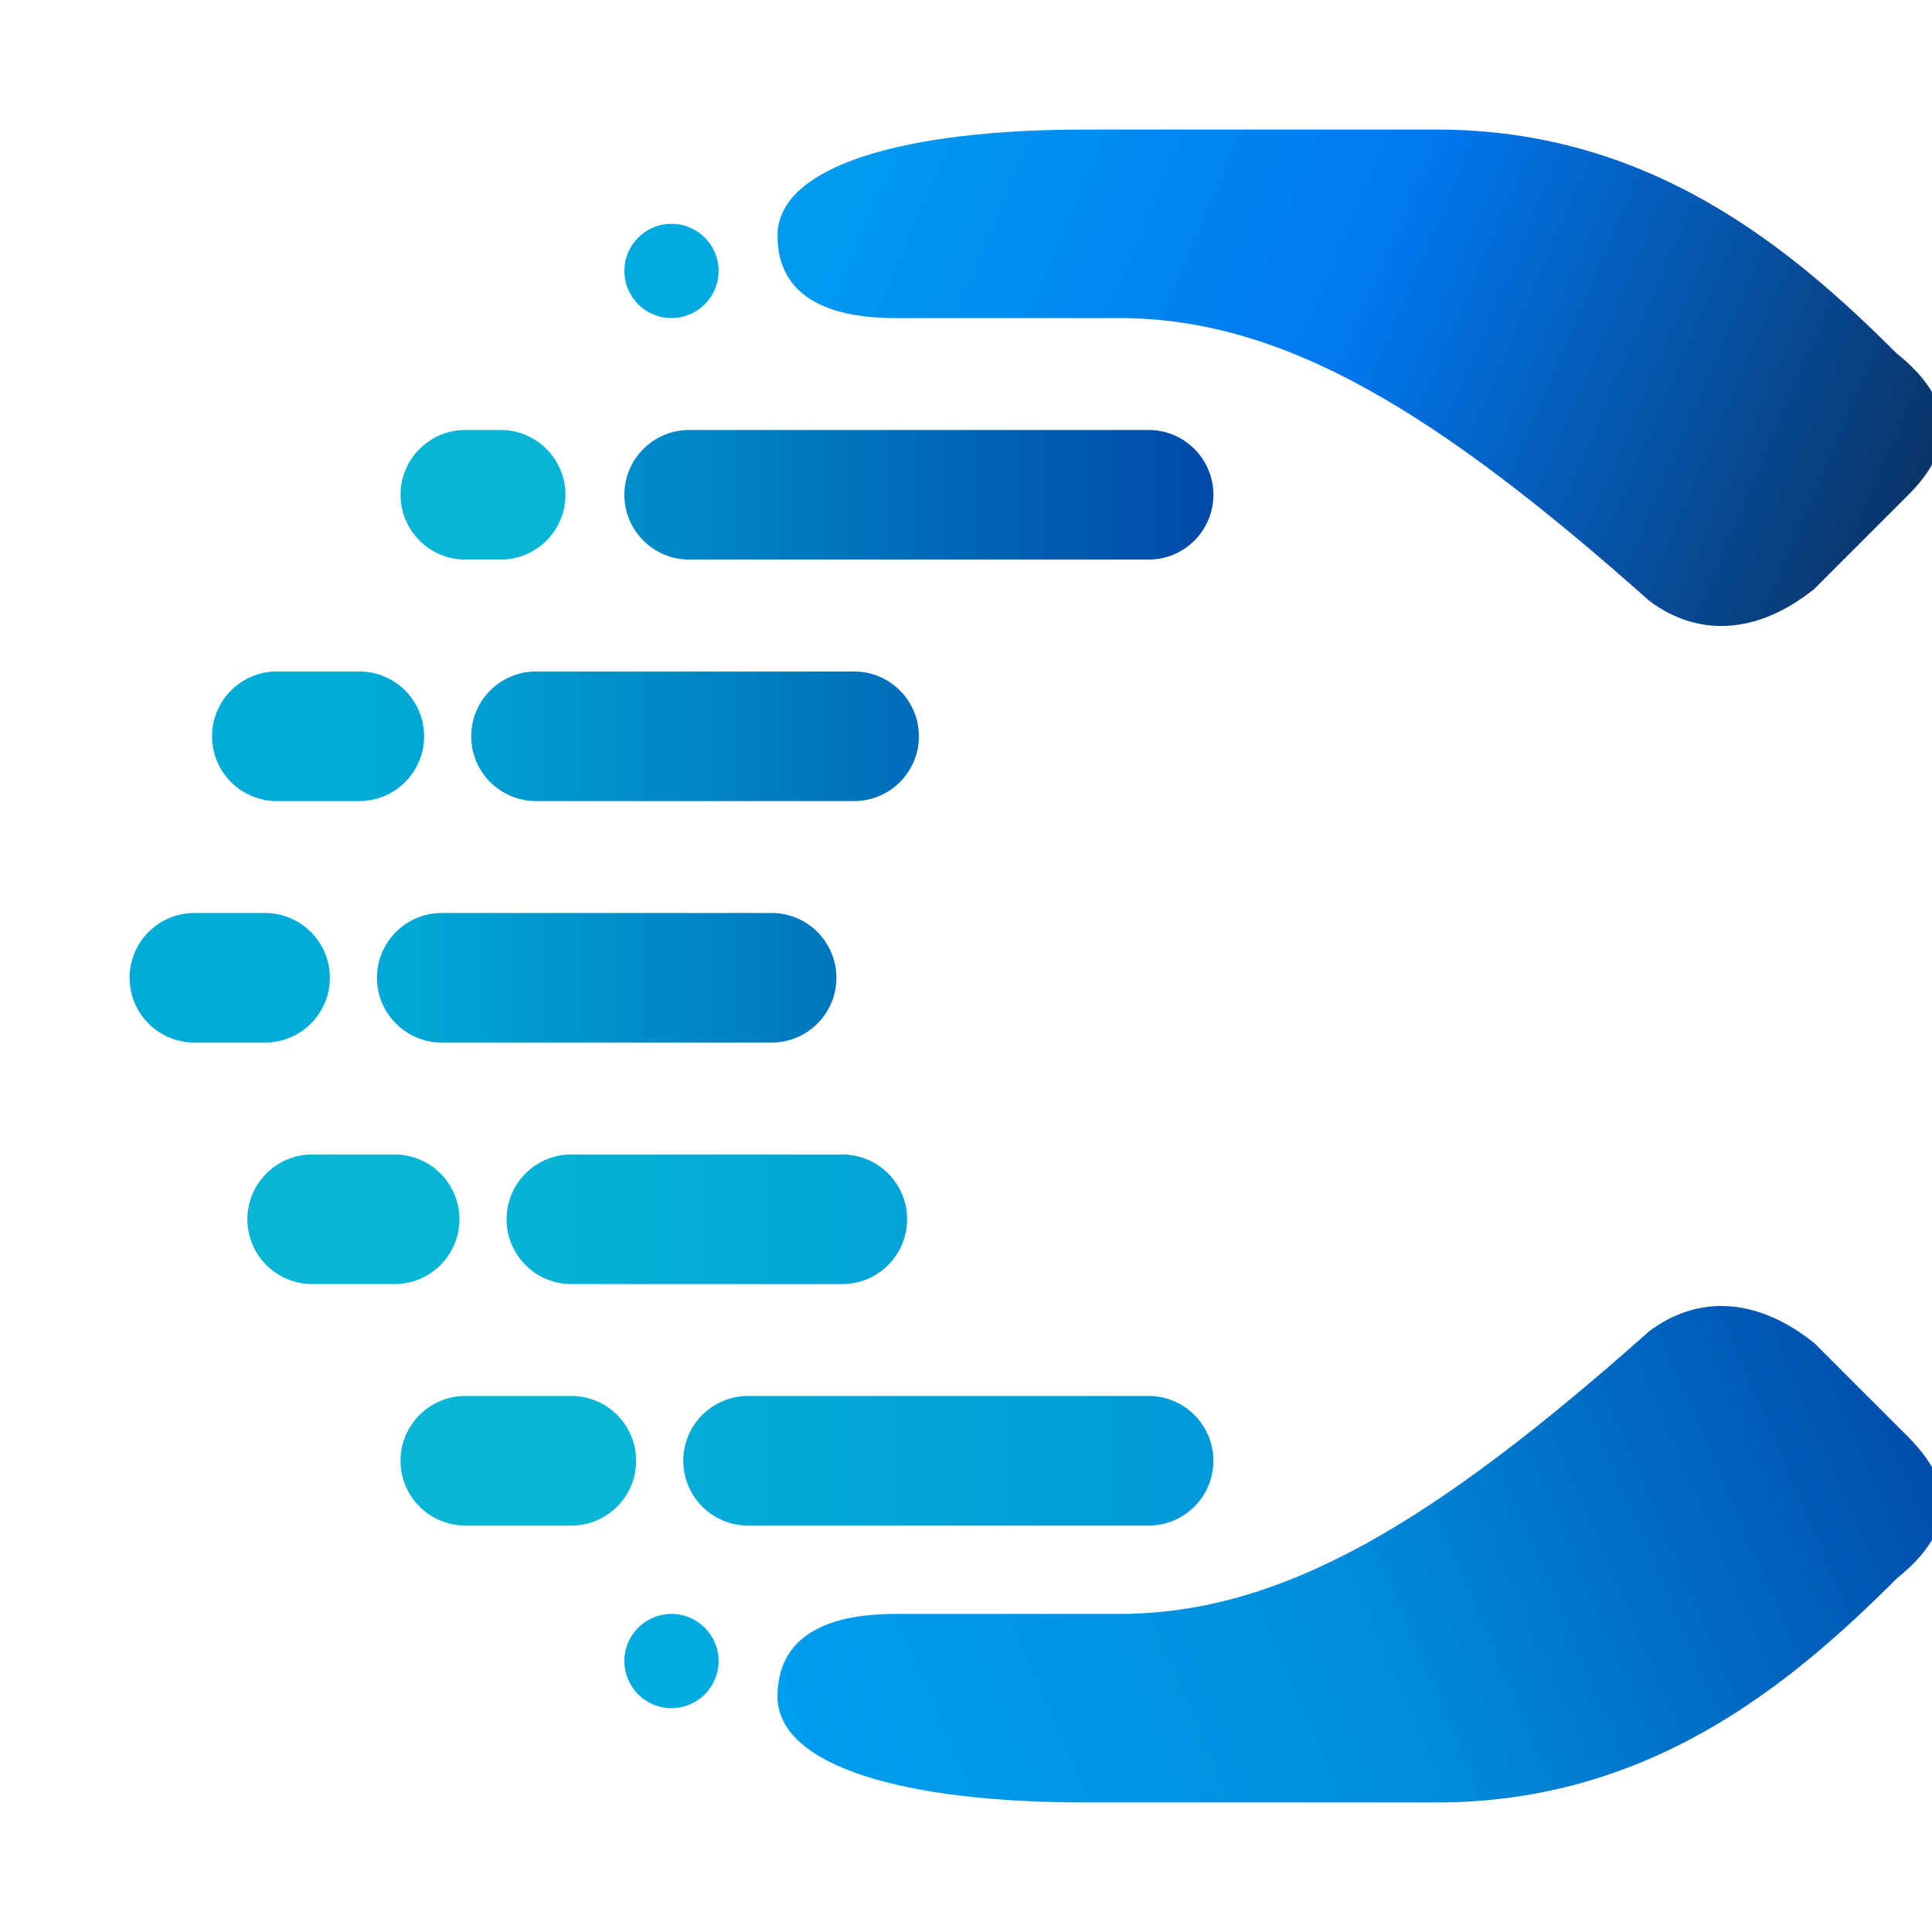
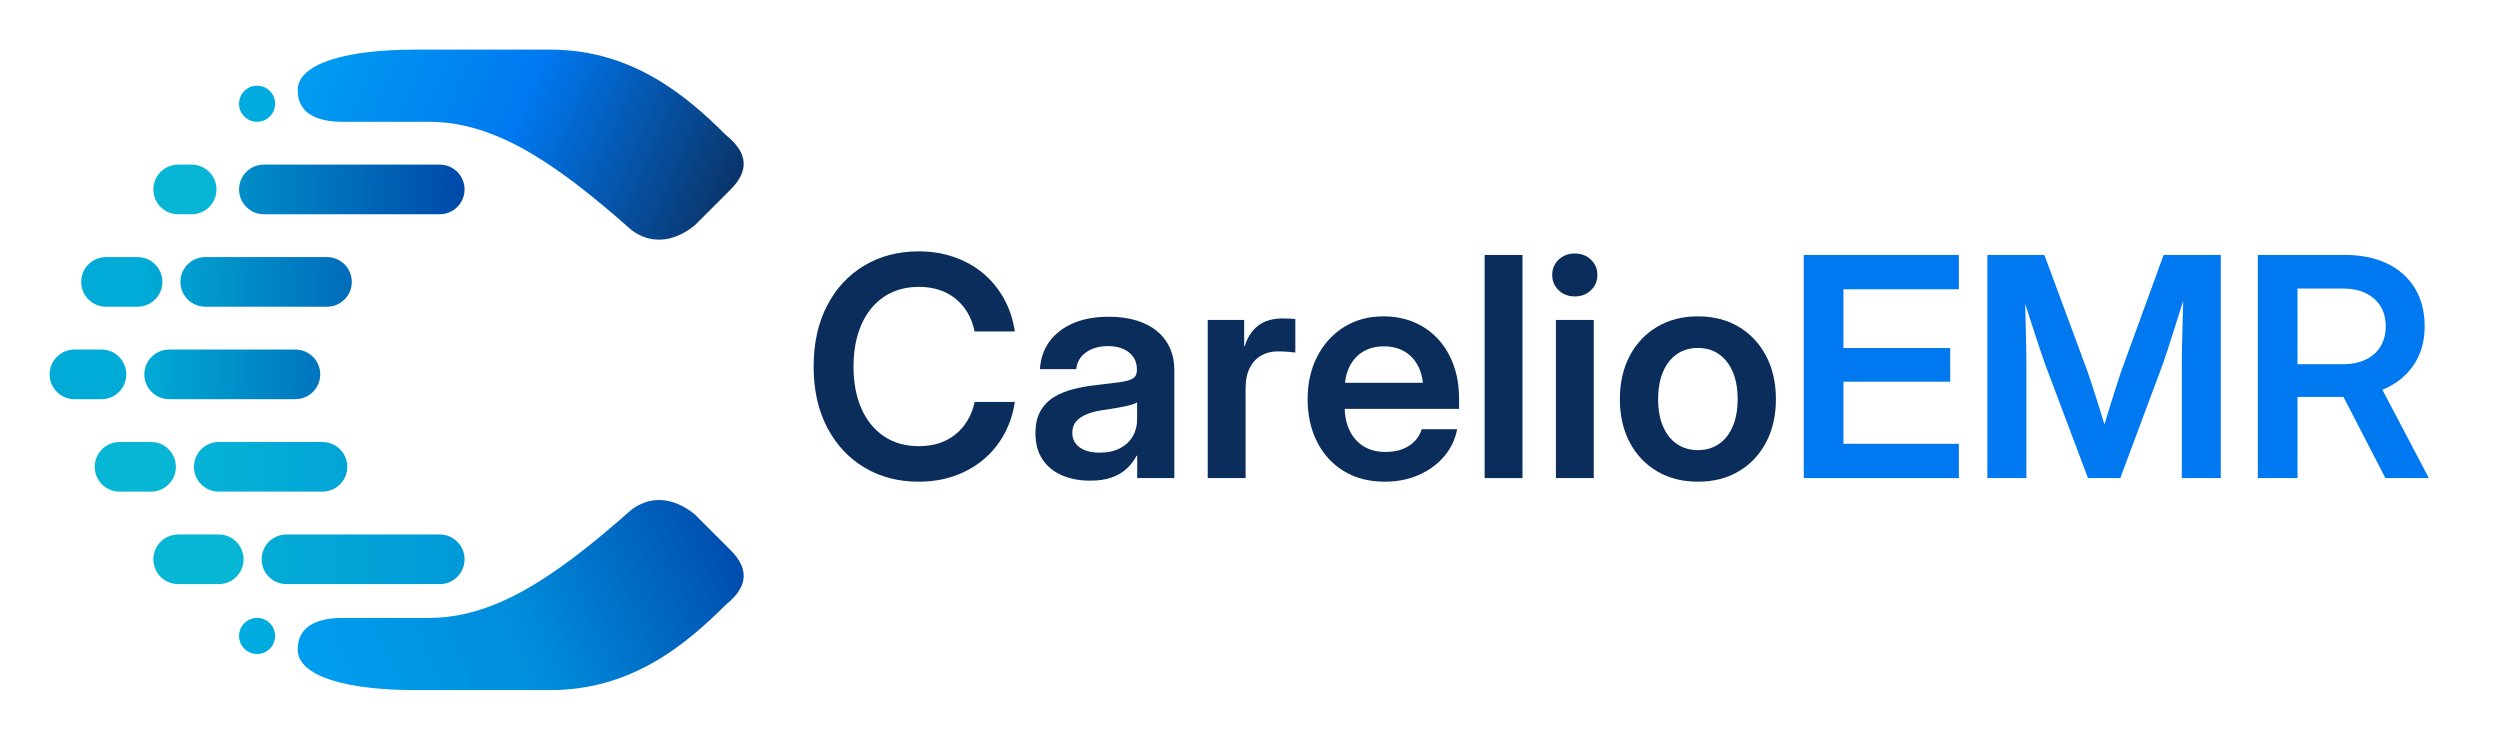
- <svg xmlns="http://www.w3.org/2000/svg" width="164" height="164" viewBox="0 0 164 164">
+ <svg xmlns="http://www.w3.org/2000/svg" width="554.279" height="164" viewBox="0 0 554.279 164">
  <defs>
    <linearGradient id="upper" gradientUnits="userSpaceOnUse" x1="55" y1="0" x2="153" y2="42">
      <stop stop-color="#009FF0" />
      <stop offset="0.48" stop-color="#0078F0" />
      <stop offset="1" stop-color="#0B2D5B" />
    </linearGradient>
    <linearGradient id="lower" gradientUnits="userSpaceOnUse" x1="55" y1="0" x2="153" y2="42">
      <stop stop-color="#009FF0" />
      <stop offset="0.48" stop-color="#008DDC" />
      <stop offset="1" stop-color="#0046A8" />
    </linearGradient>
    <linearGradient id="rowblue" gradientUnits="userSpaceOnUse" x1="20" y1="0" x2="94" y2="0">
      <stop stop-color="#00ACD7" />
      <stop offset="1" stop-color="#0046A8" />
    </linearGradient>
    <linearGradient id="rowteal" gradientUnits="userSpaceOnUse" x1="25" y1="0" x2="94" y2="0">
      <stop stop-color="#06B6D4" />
      <stop offset="1" stop-color="#0098D9" />
    </linearGradient>
  </defs>
  <g transform="translate(11 11)">
    <path d="M 65,16 C 59,16 55,14 55,9 C 55,3 66,0 81,0 L 111,0 C 129,0 141,10 150,19 C 155,23 155,27 151,31 L 143,39 C 138,43 133,43 129,40 C 111,24 98,16 84,16 Z" fill="url(#upper)" />
    <path d="M 65,16 C 59,16 55,14 55,9 C 55,3 66,0 81,0 L 111,0 C 129,0 141,10 150,19 C 155,23 155,27 151,31 L 143,39 C 138,43 133,43 129,40 C 111,24 98,16 84,16 Z" transform="translate(0 142) scale(1 -1)" fill="url(#lower)" />
    <rect x="23" y="25.5" width="14" height="11" rx="5.5" fill="#06B6D4" />
    <rect x="42" y="25.5" width="50" height="11" rx="5.5" fill="url(#rowblue)" />
    <rect x="7" y="46" width="18" height="11" rx="5.5" fill="url(#rowblue)" />
    <rect x="29" y="46" width="38" height="11" rx="5.5" fill="url(#rowblue)" />
    <rect x="0" y="66.5" width="17" height="11" rx="5.5" fill="url(#rowblue)" />
    <rect x="21" y="66.5" width="39" height="11" rx="5.5" fill="url(#rowblue)" />
    <rect x="10" y="87" width="18" height="11" rx="5.5" fill="url(#rowteal)" />
    <rect x="32" y="87" width="34" height="11" rx="5.5" fill="url(#rowteal)" />
    <rect x="23" y="107.5" width="20" height="11" rx="5.5" fill="#06B6D4" />
    <rect x="47" y="107.5" width="45" height="11" rx="5.5" fill="url(#rowteal)" />
    <circle cx="46" cy="12" r="4" fill="#00ACDF" />
    <circle cx="46" cy="130" r="4" fill="#00ACDF" />
  </g>
+   <g transform="translate(178 106) scale(1)">
+     <g fill="#0B2D5B">
+       <path transform="translate(0 0) scale(0.03320312 -0.03320312)" d="M773.6 -24Q568.68 -24 410.26 71.08Q251.84 166.16 161.921 338.94Q72.001 511.72 72.001 744Q72.001 978.28 161.601 1151.24Q251.2 1324.2 409.94 1419.1Q568.68 1514 773.6 1514Q899.96 1514 1008.76 1476.48Q1117.559 1438.96 1202.299 1368.68Q1287.039 1298.401 1341.939 1200.001Q1396.839 1101.601 1415.679 979.201H1147.083Q1132.322 1050.122 1099.262 1105.562Q1066.202 1161.002 1018.122 1199.282Q970.041 1237.563 908.901 1257.223Q847.76 1276.883 776.48 1276.883Q639.639 1276.883 541.659 1210.642Q443.678 1144.402 391.038 1024.741Q338.397 905.081 338.397 744Q338.397 583.919 390.858 464.759Q443.318 345.598 541.479 279.358Q639.639 213.117 776.48 213.117Q847.76 213.117 908.401 232.597Q969.041 252.077 1017.122 290.218Q1065.202 328.358 1098.582 383.298Q1131.962 438.238 1147.723 508.799H1415.679Q1397.119 387.039 1342.079 288.819Q1287.039 190.599 1202.119 120.64Q1117.199 50.68 1008.58 13.34Q899.96 -24 773.6 -24Z" />
+       <path transform="translate(49.27344 0) scale(0.03320312 -0.03320312)" d="M434.321 -17.08Q328.961 -17.08 246.681 18.2Q164.401 53.48 116.8 124.08Q69.2 194.68 69.2 299.68Q69.2 389.96 103.081 448.58Q136.961 507.2 195.021 542.22Q253.081 577.24 328.041 595.5Q403.001 613.76 484.161 622.32Q582.281 633.44 639.741 641.7Q697.201 649.96 721.881 666.68Q746.561 683.4 746.561 719.44V727.28Q746.561 772.681 723.561 807.281Q700.56 841.881 657.42 861.622Q614.28 881.362 553.599 881.362Q492.839 881.362 446.418 861.722Q399.998 842.081 372.798 807.461Q345.597 772.841 341.597 727.76H99.12Q105.56 833.04 162.36 911.42Q219.16 989.8 320.1 1033.62Q421.039 1077.44 559.359 1077.44Q662.158 1077.44 743.498 1052.62Q824.838 1027.8 881.298 981.08Q937.758 934.36 967.198 868.38Q996.637 802.4 996.637 720.08V0H748.721V149.28H744.721Q719.961 102.28 680.081 64.5Q640.201 26.72 580.221 4.82Q520.241 -17.08 434.321 -17.08ZM496.479 169.839Q578.52 169.839 634.7 199.779Q690.881 229.719 719.441 279.64Q748.001 329.56 748.001 390.64V505.361Q736.201 497.801 713.301 490.881Q690.401 483.961 658.92 477.541Q627.44 471.121 590.68 465.021Q553.919 458.921 515.039 453.281Q461.239 445.641 415.738 428.121Q370.238 410.601 342.718 380.32Q315.198 350.04 315.198 301.92Q315.198 260.839 337.558 231.099Q359.918 201.359 400.638 185.599Q441.359 169.839 496.479 169.839Z" />
+       <path transform="translate(86.0625 0) scale(0.03320312 -0.03320312)" d="M111.601 0V1056H354.957V880.64H358.237Q387.237 971.64 449.517 1018.94Q511.797 1066.24 614.397 1066.24Q639.557 1066.24 660.497 1064.96Q681.437 1063.68 696.477 1062.4V838.402Q682.517 840.322 648.617 843.202Q614.717 846.083 577.357 846.083Q517.917 846.083 469.357 818.723Q420.797 791.363 392.597 736.342Q364.397 681.322 364.397 598.162V0Z" />
+       <path transform="translate(109.8359 0) scale(0.03320312 -0.03320312)" d="M578.199 -24Q419.959 -24 304.16 46.82Q188.36 117.64 125.5 242.32Q62.64 367 62.64 526.72Q62.64 688.08 127.24 812.9Q191.84 937.72 305.78 1008.86Q419.72 1080 567.639 1080Q681.959 1080 774.959 1040.18Q867.959 1000.36 934.919 926.9Q1001.878 853.44 1037.898 752.84Q1073.918 652.24 1073.918 530.68V462.081H162.72V636.16H947.599L834.641 589.479Q834.641 678.76 802.441 743.861Q770.241 808.961 711.4 844.362Q652.56 879.762 571.599 879.762Q491.639 879.762 432.938 844.362Q374.238 808.961 342.037 743.861Q309.837 678.76 309.837 589.479V479.681Q309.837 389.04 341.937 320.16Q374.038 251.279 435.418 212.959Q496.798 174.638 583.959 174.638Q647.44 174.638 696.34 193.638Q745.24 212.639 777.88 246.899Q810.521 281.159 824.721 326.44H1060.958Q1041.318 222.92 973.638 144.08Q905.958 65.24 803.899 20.62Q701.839 -24 578.199 -24Z" />
+       <path transform="translate(147.4551 0) scale(0.03320312 -0.03320312)" d="M364.397 1490V0H111.601V1490Z" />
+       <path transform="translate(163.2598 0) scale(0.03320312 -0.03320312)" d="M111.601 0V1056H364.397V0ZM237.639 1213.042Q173.08 1213.042 129.9 1254.379Q86.72 1295.715 86.72 1356.682Q86.72 1417.72 129.9 1458.74Q173.08 1499.76 237.173 1499.76Q302.095 1499.76 345.326 1458.779Q388.557 1417.797 388.557 1356.216Q388.557 1295.441 345.263 1254.242Q301.968 1213.042 237.639 1213.042Z" />
+       <path transform="translate(179.0645 0) scale(0.03320312 -0.03320312)" d="M583.599 -24Q428.599 -24 311.08 45.42Q193.56 114.84 128.1 238.84Q62.64 362.84 62.64 526.72Q62.64 691.24 128.1 815.7Q193.56 940.16 311.08 1010.08Q428.599 1080 583.599 1080Q739.599 1080 856.618 1010.08Q973.638 940.16 1039.098 815.7Q1104.558 691.24 1104.558 526.72Q1104.558 362.84 1039.098 238.84Q973.638 114.84 856.618 45.42Q739.599 -24 583.599 -24ZM583.599 186.878Q664.88 186.878 724.36 227.958Q783.841 269.038 816.441 345.579Q849.041 422.119 849.041 526.72Q849.041 632.961 816.441 709.321Q783.841 785.682 724.36 827.402Q664.88 869.122 583.599 869.122Q503.318 869.122 443.338 827.722Q383.357 786.322 350.757 709.641Q318.157 632.961 318.157 526.72Q318.157 421.479 350.757 345.259Q383.357 269.038 443.018 227.958Q502.678 186.878 583.599 186.878Z" />
+     </g>
+     <g transform="translate(217.8125 0)" fill="#0078F0">
+       <path transform="translate(0 0) scale(0.03320312 -0.03320312)" d="M123.521 0V1490H1159.118V1260.883H388.478V868.559H1101.478V643.762H388.478V229.117H1159.118V0Z" />
+       <path transform="translate(40.70703 0) scale(0.03320312 -0.03320312)" d="M123.521 0V1490H504.235L794.399 706.553Q808.839 664.473 828.639 603.254Q848.439 542.034 869.419 475.195Q890.399 408.356 908.659 348.096Q926.919 287.837 937.999 247.677H873.24Q884.319 287.837 902.259 348.096Q920.199 408.356 940.999 475.195Q961.799 542.034 981.419 603.254Q1001.039 664.473 1014.839 706.553L1300.443 1490H1682.157V0H1422V760.324Q1422 809.404 1423.22 873.764Q1424.44 938.123 1426.48 1009.803Q1428.52 1081.482 1430.38 1154.702Q1432.24 1227.921 1432.88 1294.721H1465.8Q1442.24 1218.961 1417.88 1141.621Q1393.52 1064.282 1370.94 992.782Q1348.36 921.283 1328.92 861.723Q1309.48 802.164 1294.76 760.324L1011.038 0H795.36L509.278 760.324Q494.558 802.164 474.438 861.723Q454.318 921.283 431.238 992.782Q408.158 1064.282 382.978 1141.621Q357.798 1218.961 332.598 1294.721H373.438Q374.718 1227.921 376.258 1154.702Q377.798 1081.482 379.838 1009.803Q381.878 938.123 383.098 873.764Q384.318 809.404 384.318 760.324V0Z" />
+       <path transform="translate(100.6719 0) scale(0.03320312 -0.03320312)" d="M123.521 0V1490H705.32Q869.24 1490 988.679 1431.94Q1108.119 1373.88 1172.859 1266.98Q1237.599 1160.081 1237.599 1013.521Q1237.599 868.761 1169.219 762.801Q1100.839 656.842 977.539 599.502Q854.24 542.162 688.44 542.162H279.679V760.479H691.6Q780.201 760.479 844.261 791.48Q908.322 822.48 942.922 879.48Q977.522 936.48 977.522 1013.521Q977.522 1091.562 942.602 1147.742Q907.682 1203.922 843.621 1234.922Q779.561 1265.923 690.32 1265.923H388.478V0ZM975.402 0 628.361 672.16H911.918L1265.678 0Z" />
+     </g>
+   </g>
</svg>
